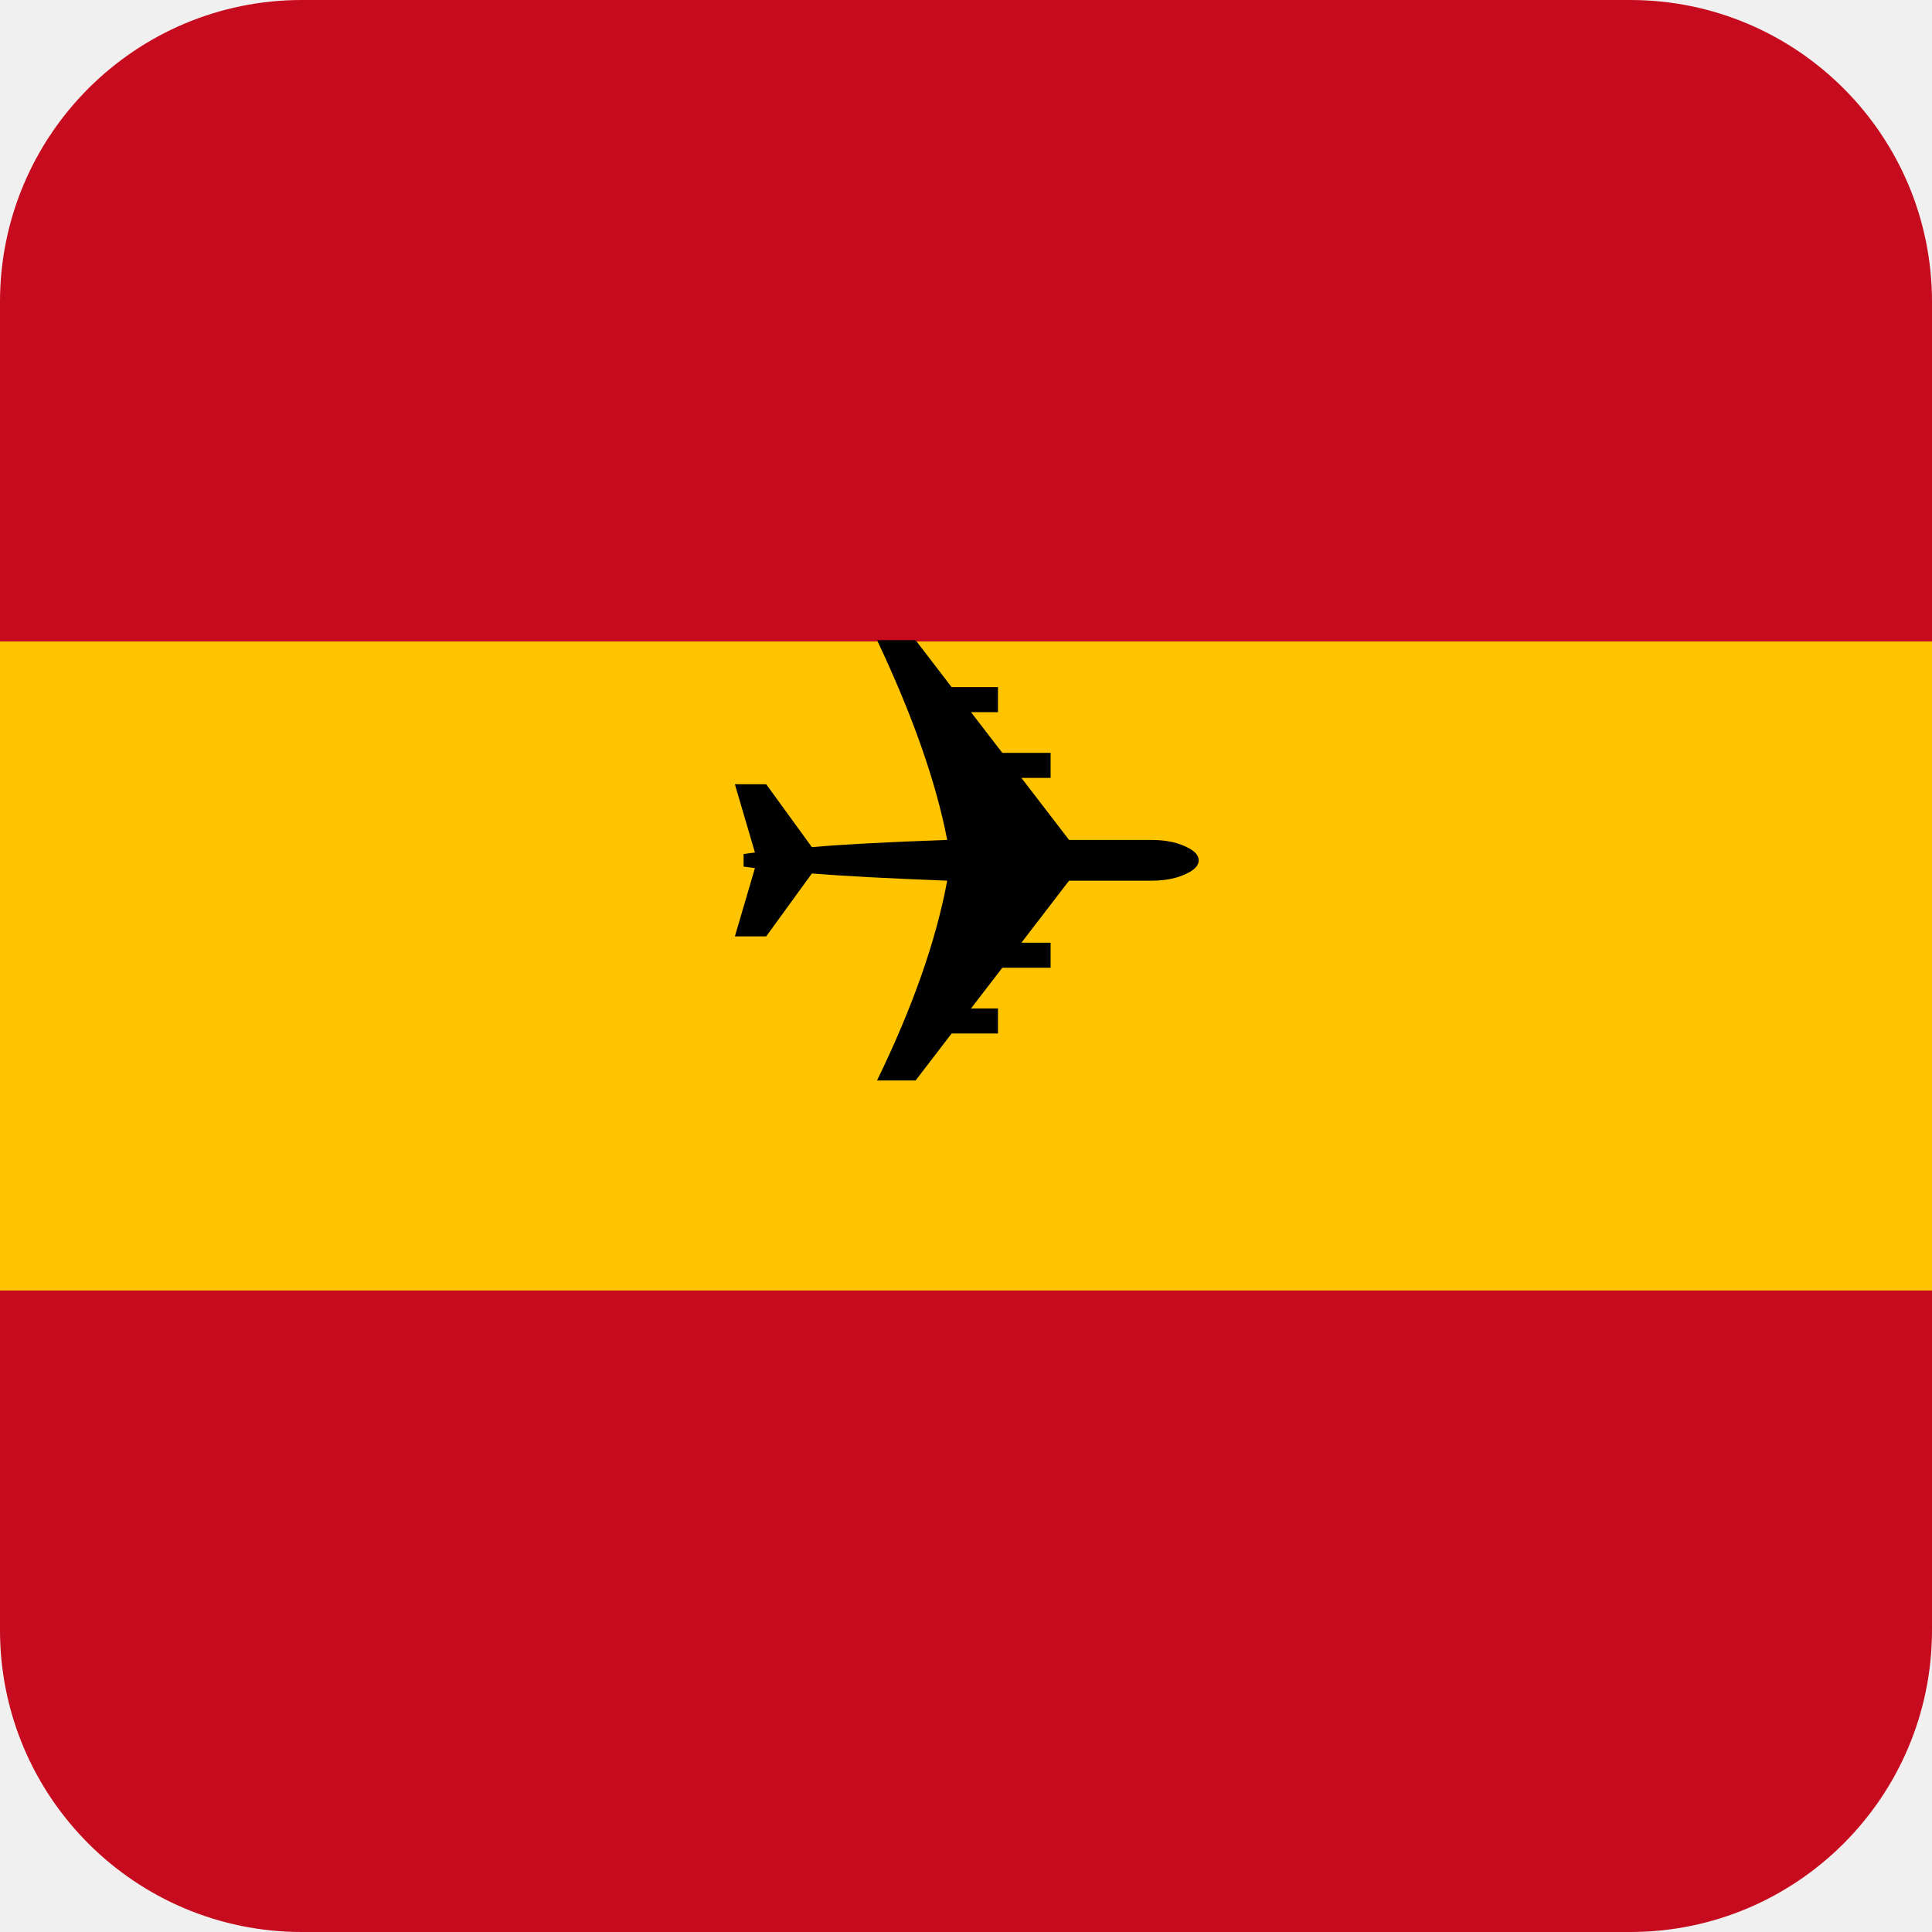
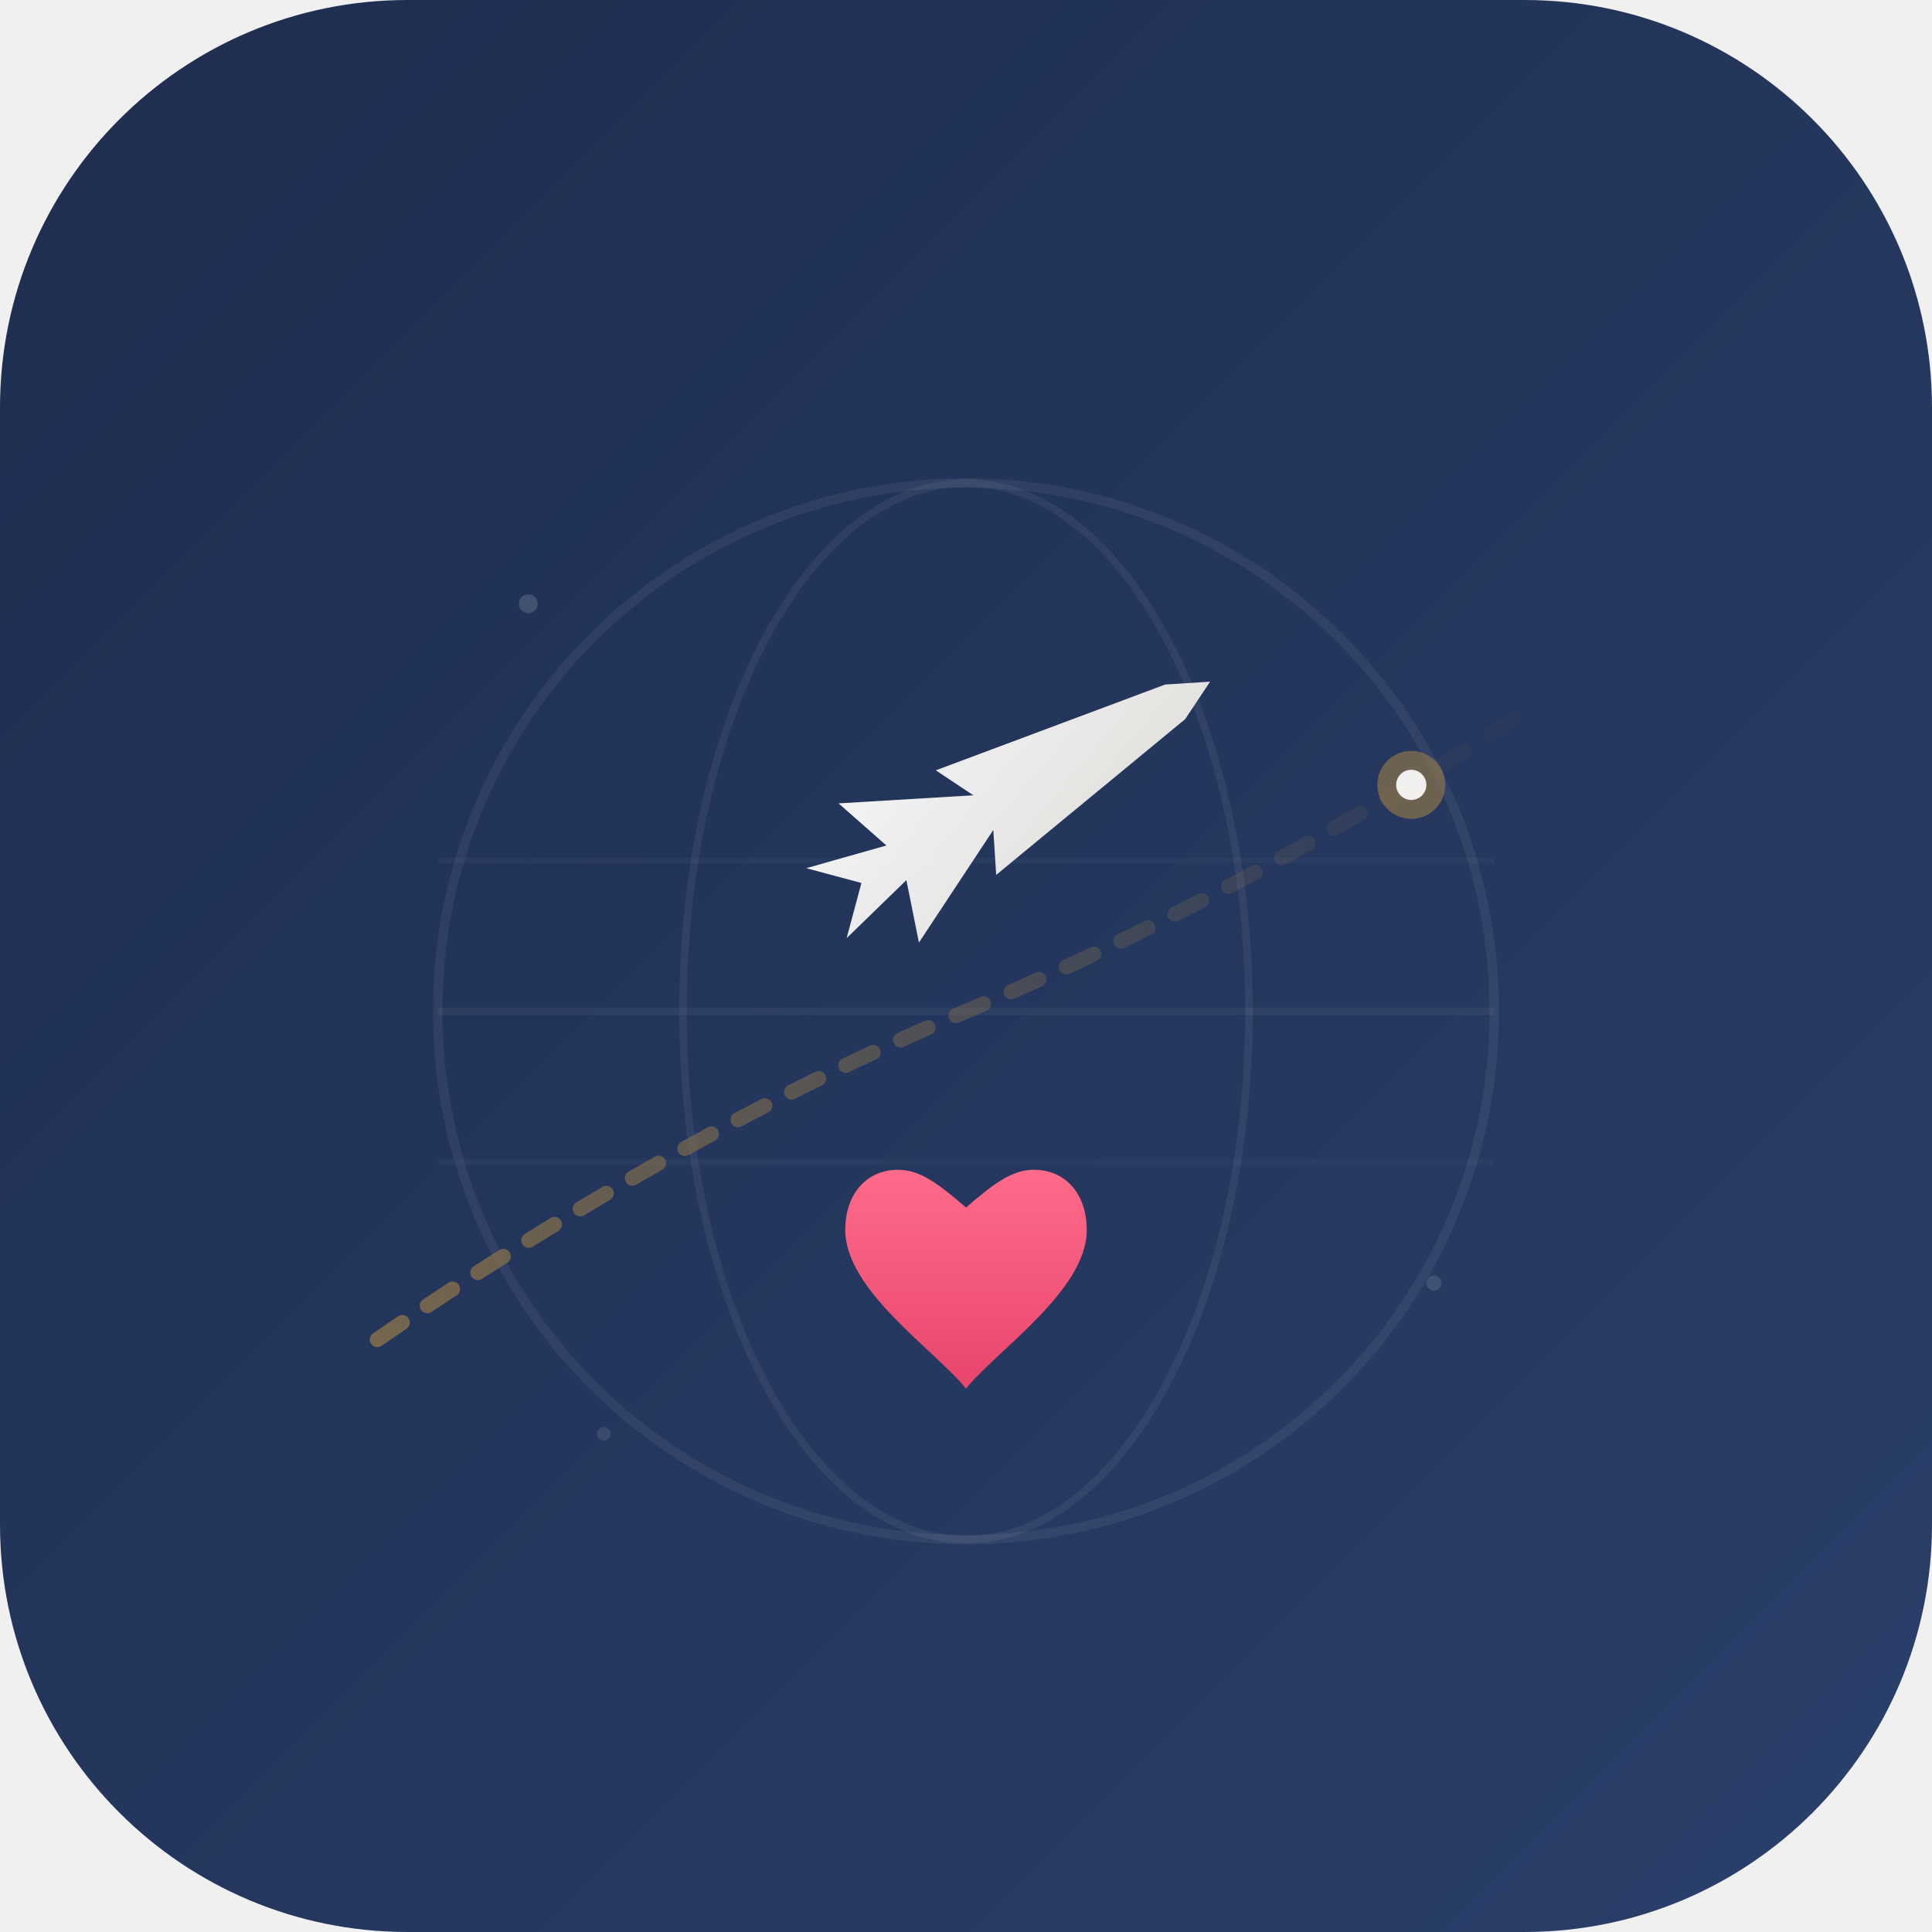
<svg xmlns="http://www.w3.org/2000/svg" viewBox="0 0 512 512">
-   <rect width="512" height="512" rx="80" fill="#c60b1e" />
-   <rect y="170" width="512" height="172" fill="#ffc400" />
-   <text x="256" y="290" text-anchor="middle" font-size="170" font-family="Arial">✈️</text>
+   <defs>
+     <linearGradient id="bg" x1="0" y1="0" x2="1" y2="1">
+       <stop offset="0%" stop-color="#1E2D4F" />
+       <stop offset="100%" stop-color="#2A3F6A" />
+     </linearGradient>
+     <linearGradient id="plane" x1="0" y1="0" x2="1" y2="1">
+       <stop offset="0%" stop-color="#FFFFFF" />
+       <stop offset="100%" stop-color="#E8E4DF" />
+     </linearGradient>
+     <linearGradient id="heart" x1="0" y1="0" x2="0" y2="1">
+       <stop offset="0%" stop-color="#FF6B8A" />
+       <stop offset="100%" stop-color="#E8456B" />
+     </linearGradient>
+     <linearGradient id="trail" x1="0" y1="0" x2="1" y2="0">
+       <stop offset="0%" stop-color="#8B734A" stop-opacity="0.8" />
+       <stop offset="100%" stop-color="#8B734A" stop-opacity="0" />
+     </linearGradient>
+   </defs>
+   <rect width="512" height="512" rx="108" fill="url(#bg)" />
+   <circle cx="256" cy="268" r="140" fill="none" stroke="#FFFFFF" stroke-opacity="0.06" stroke-width="2.5" />
+   <ellipse cx="256" cy="268" rx="75" ry="140" fill="none" stroke="#FFFFFF" stroke-opacity="0.06" stroke-width="2" />
+   <line x1="116" y1="268" x2="396" y2="268" stroke="#FFFFFF" stroke-opacity="0.05" stroke-width="2" />
+   <line x1="116" y1="228" x2="396" y2="228" stroke="#FFFFFF" stroke-opacity="0.03" stroke-width="1.5" />
+   <line x1="116" y1="308" x2="396" y2="308" stroke="#FFFFFF" stroke-opacity="0.03" stroke-width="1.5" />
+   <path d="M 100 355 Q 180 300 256 268 Q 332 236 410 185" fill="none" stroke="url(#trail)" stroke-width="4" stroke-dasharray="8 8" stroke-linecap="round" />
+   <g transform="translate(256, 218) rotate(-30)">
+     <path d="M0-16 L64-5.3 L74.7 0 L64 5.3 L0 16 L5.3 5.3 L-26.7 21.3 L-21.3 5.3 L-42.7 10.7 L-32 0 L-42.7-10.7 L-21.3-5.3 L-26.7-21.3 L5.3-5.3 Z" fill="url(#plane)" opacity="0.95" />
+   </g>
+   <path d="M256 368 C248 358 224 342 224 326 C224 316 230 310 238 310 C244 310 249 314 256 320 C263 314 268 310 274 310 C282 310 288 316 288 326 C288 342 264 358 256 368Z" fill="url(#heart)" />
+   <circle cx="374" cy="208" r="9" fill="#8B734A" opacity="0.7" />
+   <circle cx="374" cy="208" r="4" fill="#FFFFFF" opacity="0.9" />
+   <circle cx="140" cy="160" r="2.5" fill="#FFFFFF" opacity="0.15" />
+   <circle cx="380" cy="340" r="2" fill="#FFFFFF" opacity="0.12" />
+   <circle cx="160" cy="380" r="1.8" fill="#FFFFFF" opacity="0.1" />
</svg>
